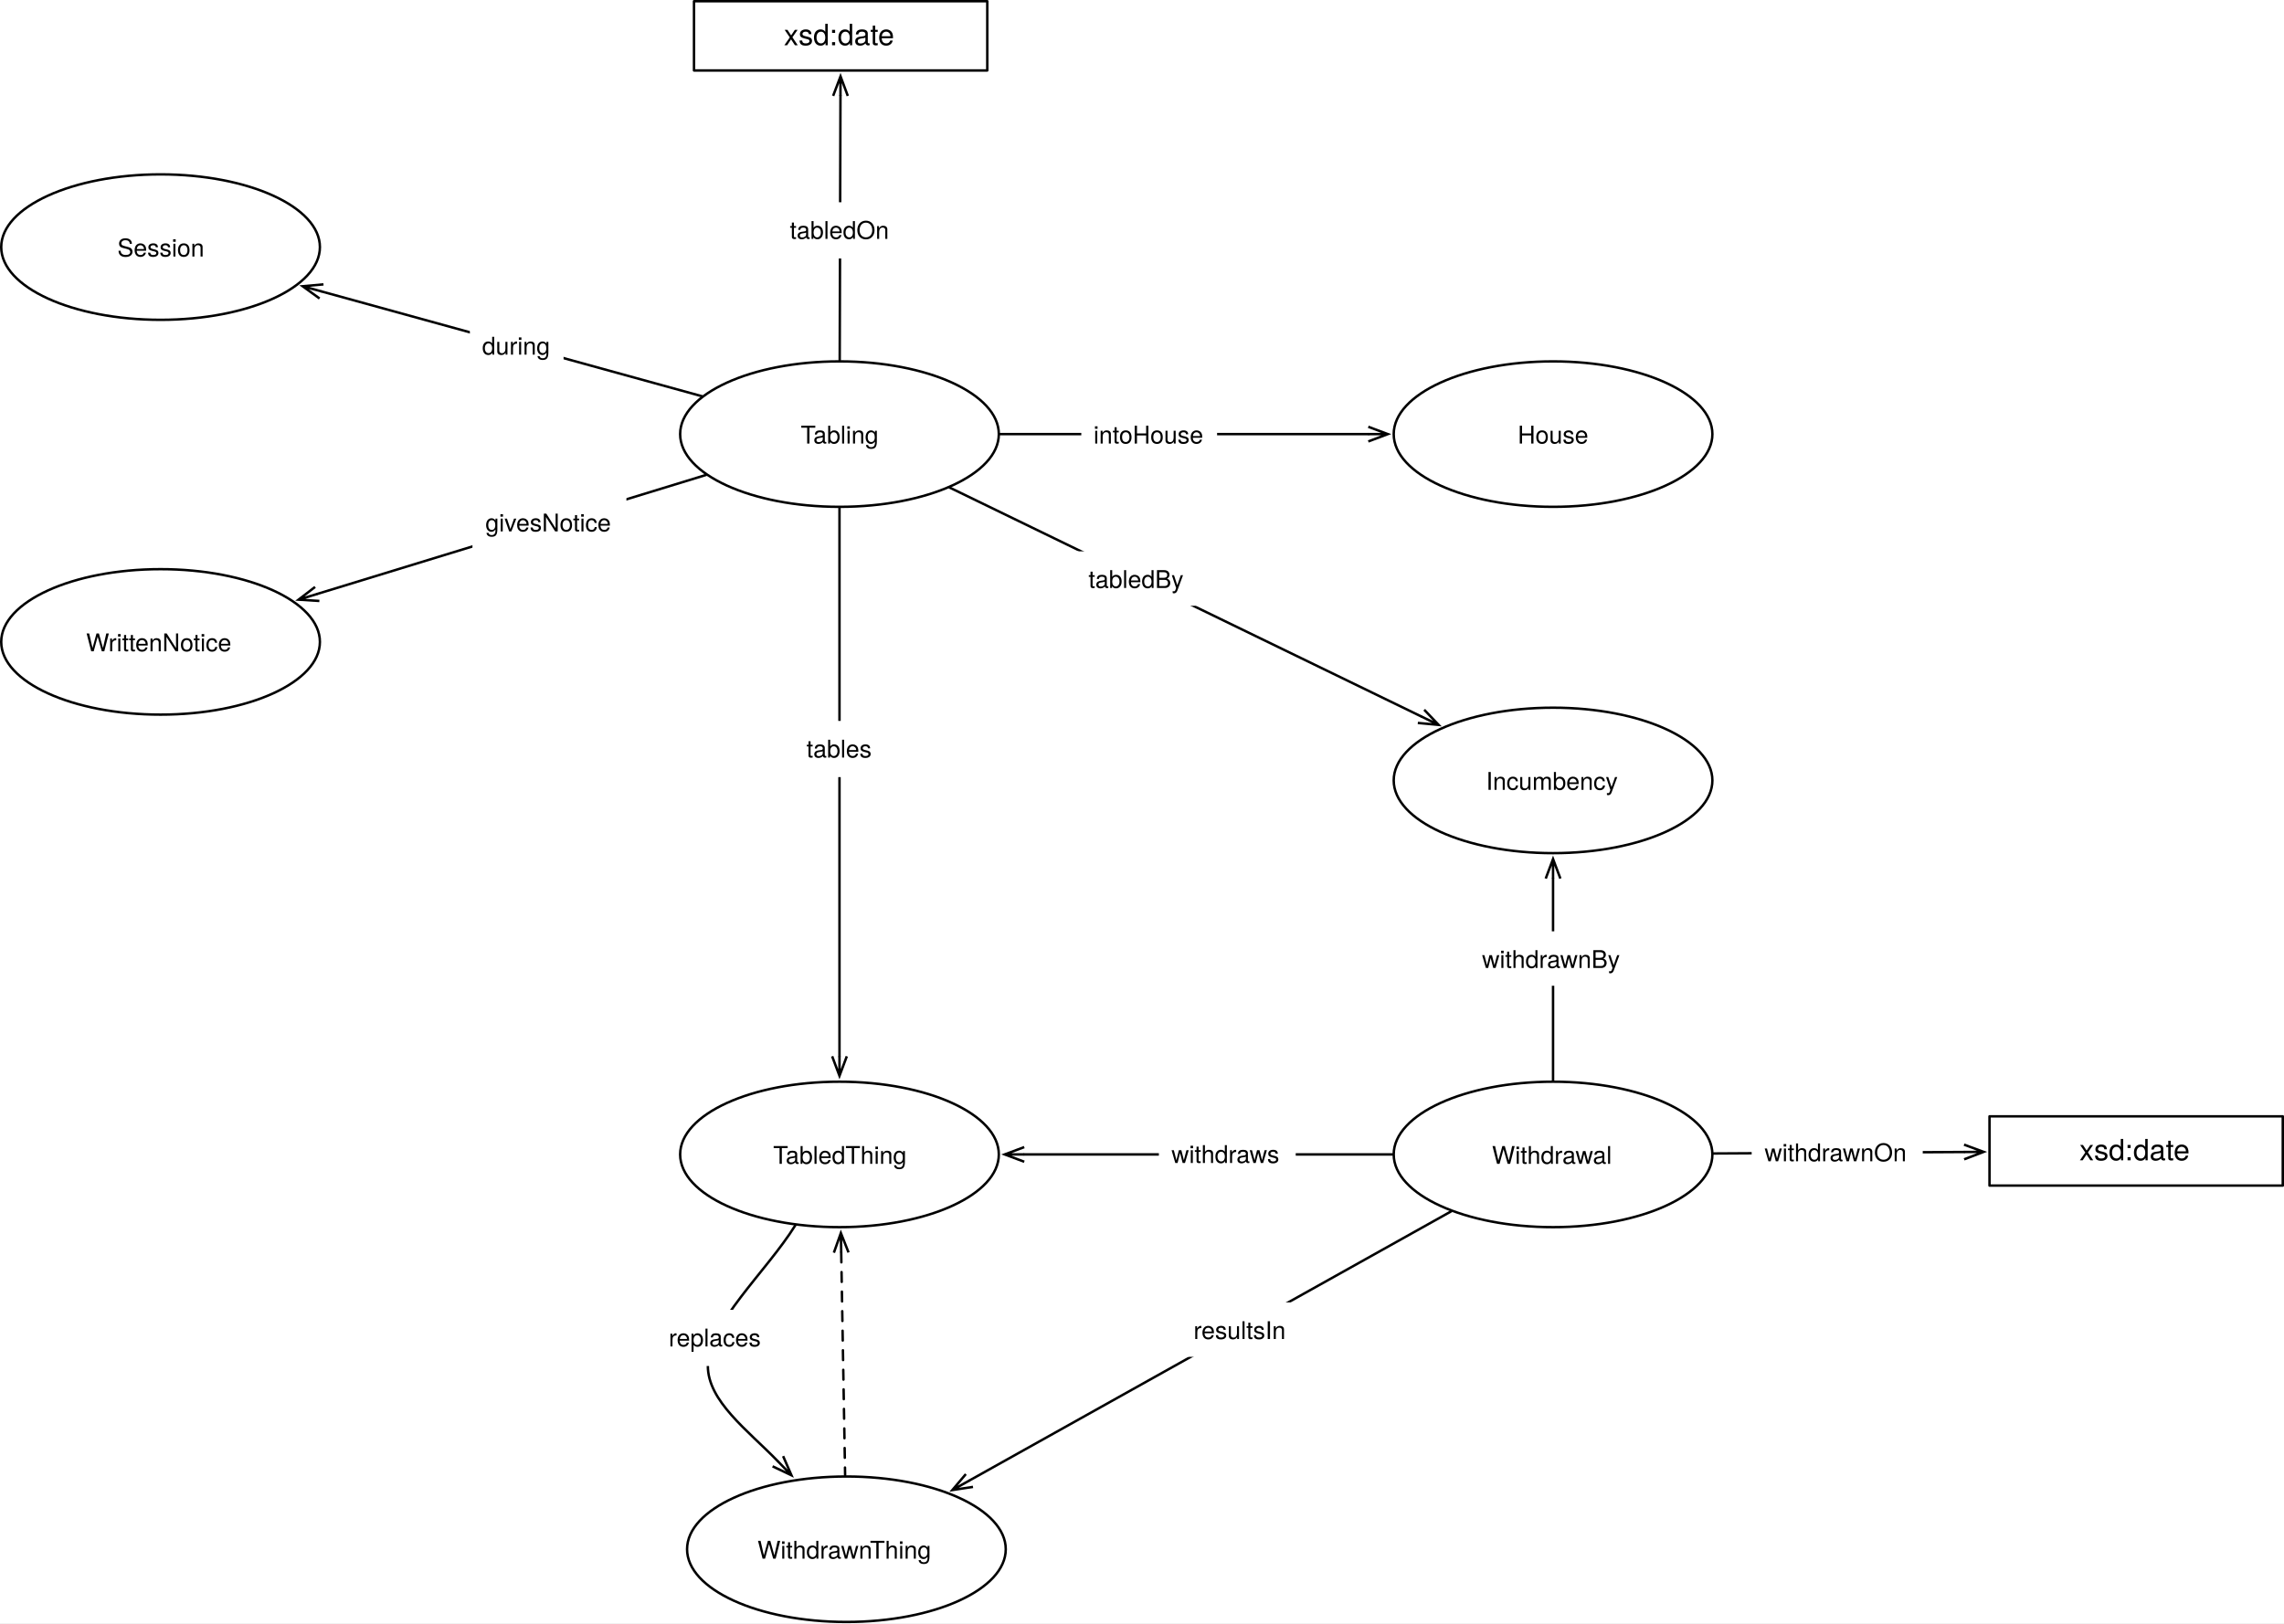
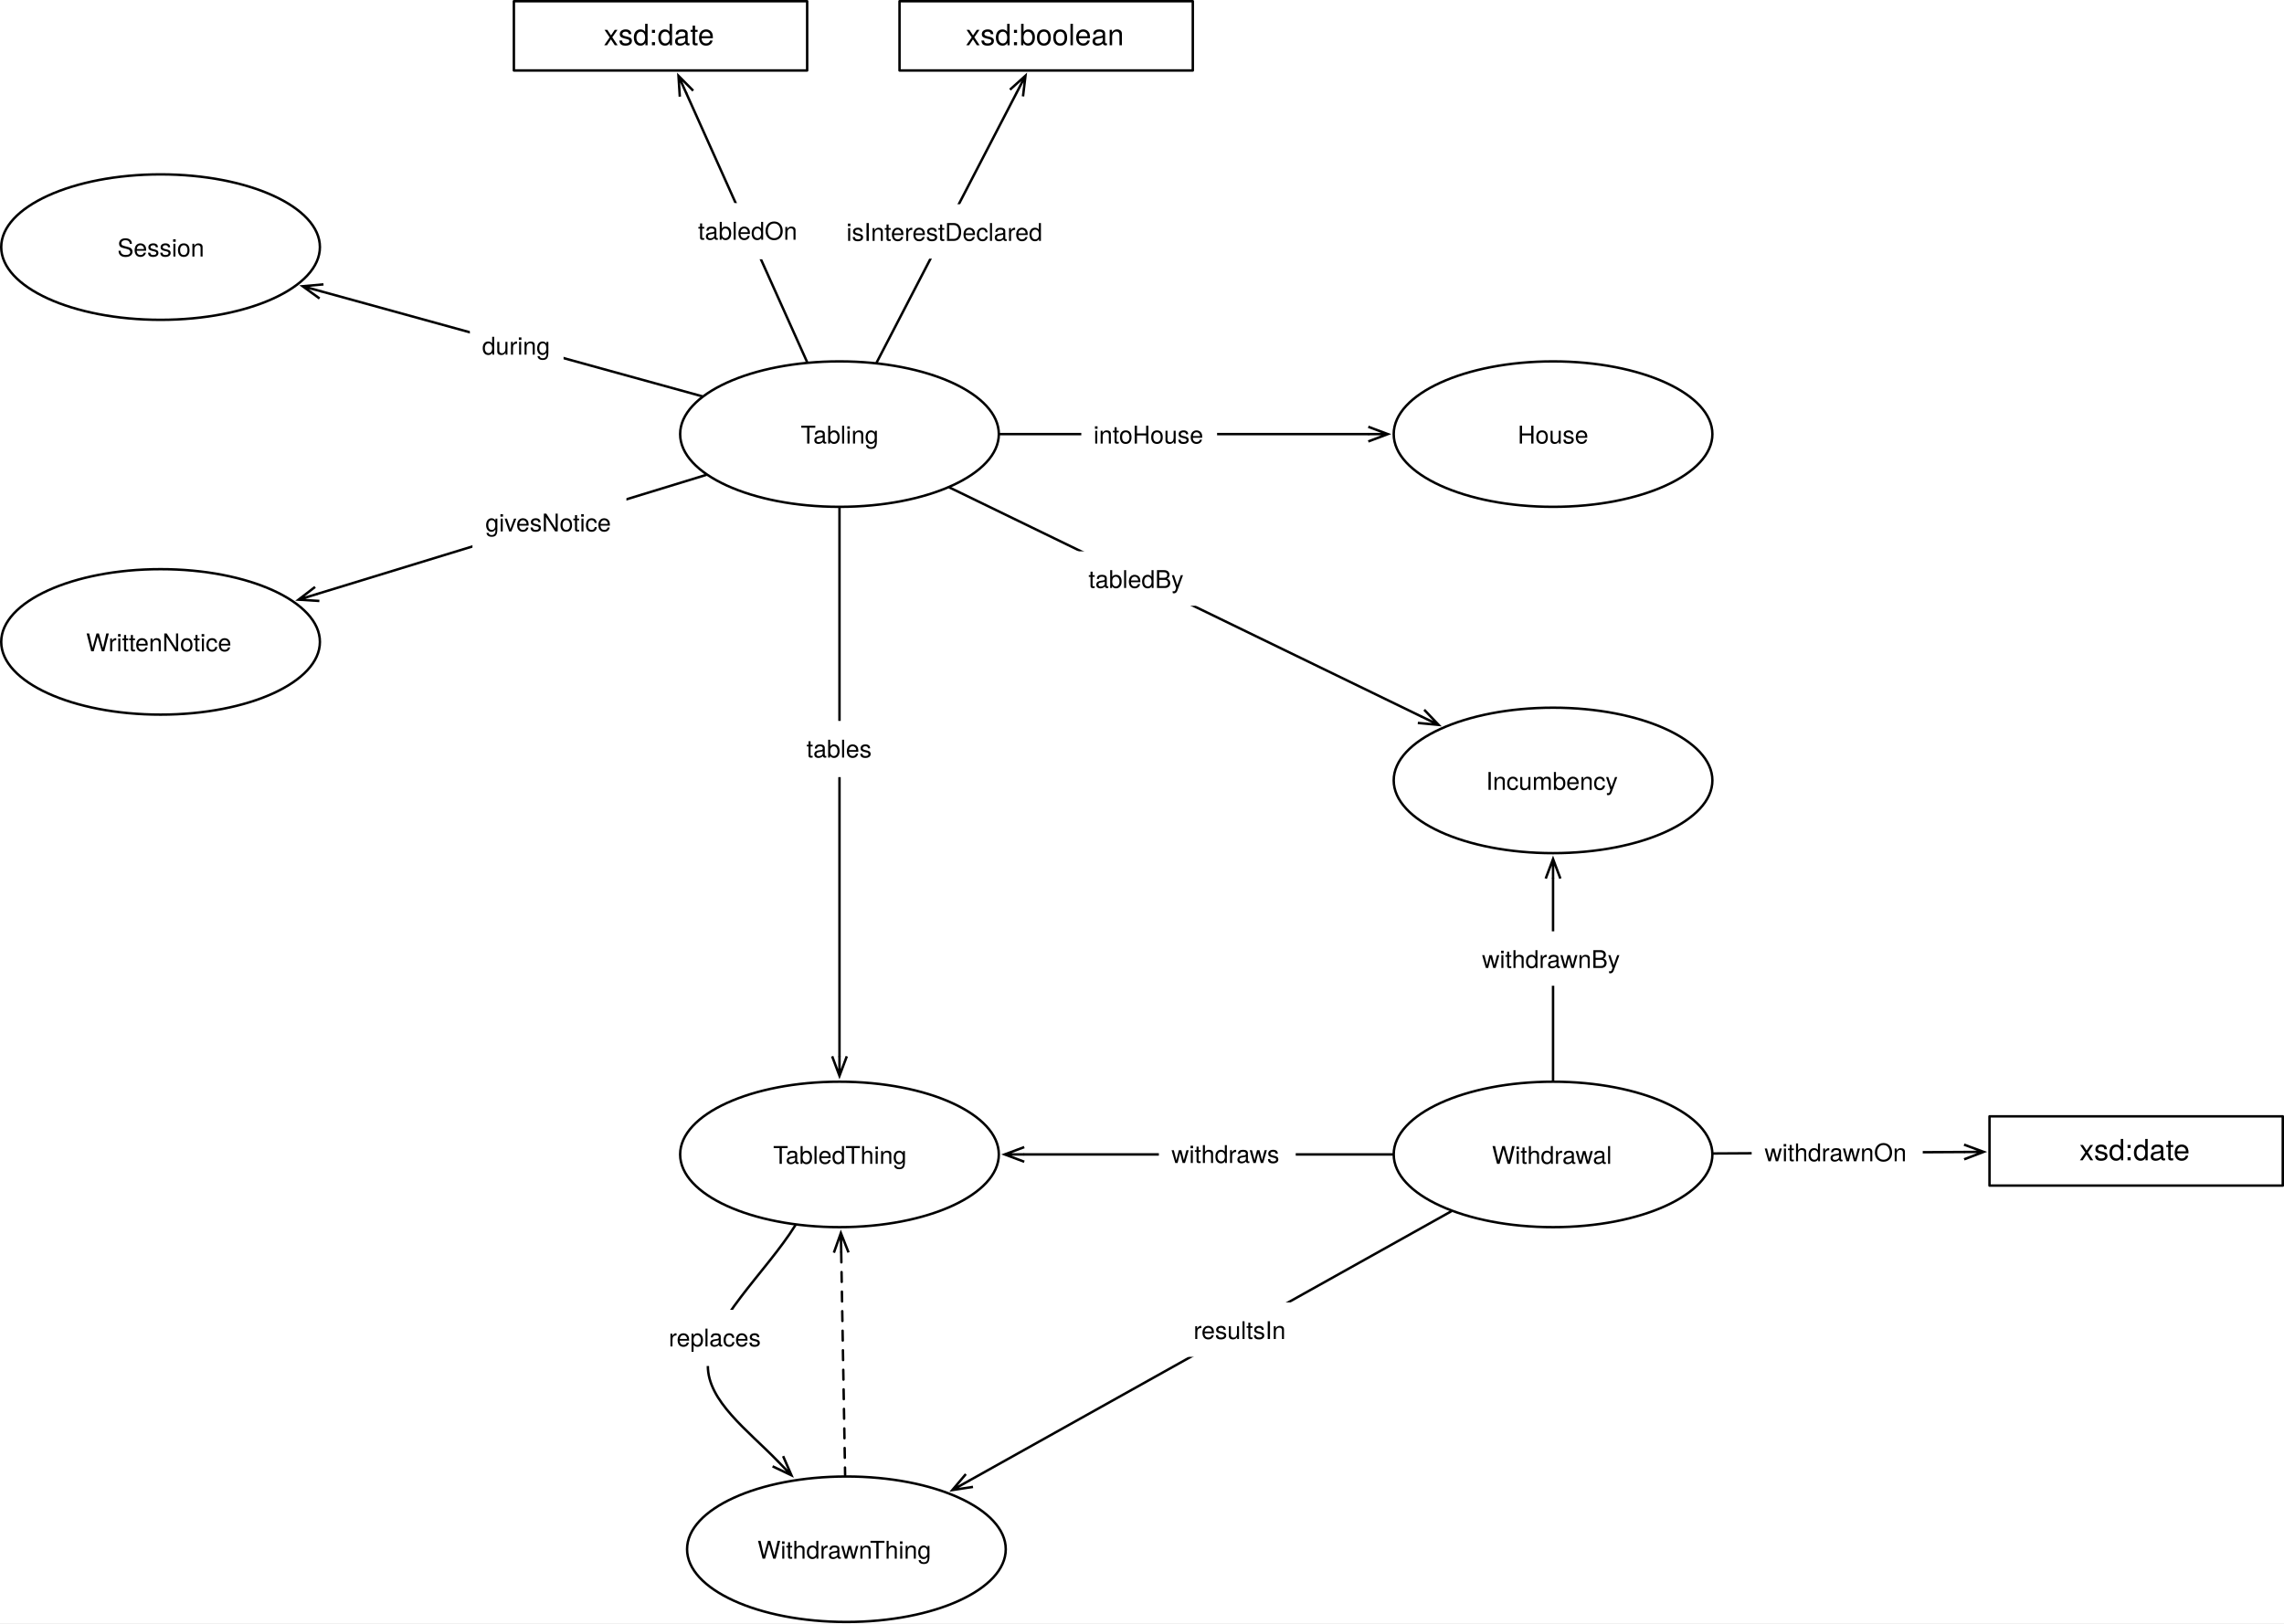
<svg xmlns="http://www.w3.org/2000/svg" version="1.1" viewBox="413.358 10.839 934.543 664.307" width="934.543" height="664.307">
  <defs>
    <marker orient="auto" overflow="visible" markerUnits="strokeWidth" id="StickArrow_Marker" stroke-linejoin="miter" stroke-miterlimit="10" viewBox="-1 -4 10 8" markerWidth="10" markerHeight="8" color="black">
      <g>
        <path d="M 8 0 L 0 0 M 0 -3 L 8 0 L 0 3" fill="none" stroke="currentColor" stroke-width="1" />
      </g>
    </marker>
    <marker orient="auto" overflow="visible" markerUnits="strokeWidth" id="StickArrow_Marker_2" stroke-linejoin="miter" stroke-miterlimit="10" viewBox="-9 -4 10 8" markerWidth="10" markerHeight="8" color="black">
      <g>
        <path d="M -8 0 L 0 0 M 0 3 L -8 0 L 0 -3" fill="none" stroke="currentColor" stroke-width="1" />
      </g>
    </marker>
  </defs>
-   <g id="Canvas_1" stroke-dasharray="none" fill-opacity="1" stroke="none" stroke-opacity="1" fill="none">
+   <g id="Canvas_1" fill="none" fill-opacity="1" stroke="none" stroke-opacity="1" stroke-dasharray="none">
    <rect fill="white" x="413.358" y="10.839" width="934.543" height="664.307" />
    <g id="Canvas_1_Layer_1">
      <g id="Graphic_908">
        <ellipse cx="1048.819" cy="330.236" rx="65.197" ry="29.764" fill="white" />
        <ellipse cx="1048.819" cy="330.236" rx="65.197" ry="29.764" stroke="black" stroke-linecap="round" stroke-linejoin="round" stroke-width="1" />
        <text transform="translate(1001.661 324.0962)" fill="black">
          <tspan font-family="Helvetica Neue" font-size="10" fill="black" x="19.737" y="10">Incumbency</tspan>
        </text>
      </g>
      <g id="Graphic_940">
        <ellipse cx="756.85" cy="188.504" rx="65.197" ry="29.764" fill="white" />
        <ellipse cx="756.85" cy="188.504" rx="65.197" ry="29.764" stroke="black" stroke-linecap="round" stroke-linejoin="round" stroke-width="1" />
        <text transform="translate(709.6929 182.3639)" fill="black">
          <tspan font-family="Helvetica Neue" font-size="10" fill="black" x="31.322" y="10">Tabling</tspan>
        </text>
      </g>
      <g id="Graphic_949">
        <ellipse cx="756.85" cy="483.307" rx="65.197" ry="29.764" fill="white" />
        <ellipse cx="756.85" cy="483.307" rx="65.197" ry="29.764" stroke="black" stroke-linecap="round" stroke-linejoin="round" stroke-width="1" />
        <text transform="translate(709.6929 477.1671)" fill="black">
          <tspan font-family="Helvetica Neue" font-size="10" fill="black" x="20.022" y="10">TabledThing</tspan>
        </text>
      </g>
      <g id="Line_950">
        <line x1="702.212" y1="205.23" x2="543.159" y2="253.919" marker-end="url(#StickArrow_Marker)" stroke="black" stroke-linecap="round" stroke-linejoin="round" stroke-width="1" />
      </g>
      <g id="Graphic_951">
        <rect x="606.669" y="213.335" width="63" height="23" fill="white" />
        <text transform="translate(611.9695 218.3348)" fill="black">
          <tspan font-family="Helvetica Neue" font-size="10" fill="black" x="731859e-18" y="10">givesNotice</tspan>
        </text>
      </g>
      <g id="Graphic_153">
-         <rect x="697.323" y="11.339" width="120" height="28.346" fill="white" />
-         <rect x="697.323" y="11.339" width="120" height="28.346" stroke="black" stroke-linecap="round" stroke-linejoin="round" stroke-width="1" />
-         <text transform="translate(702.3228 18.34381)" fill="black">
+         <rect x="623.622" y="11.339" width="120" height="28.346" fill="white" />
+         <rect x="623.622" y="11.339" width="120" height="28.346" stroke="black" stroke-linecap="round" stroke-linejoin="round" stroke-width="1" />
+         <text transform="translate(628.622 18.34381)" fill="black">
          <tspan font-family="Helvetica Neue" font-size="12" fill="black" x="31.774" y="11">xsd:date</tspan>
        </text>
      </g>
      <g id="Line_154">
-         <line x1="756.938" y1="158.24" x2="757.252" y2="50.085" marker-end="url(#StickArrow_Marker)" stroke="black" stroke-linecap="round" stroke-linejoin="round" stroke-width="1" />
+         <line x1="743.545" y1="158.888" x2="694.252" y2="49.172" marker-end="url(#StickArrow_Marker)" stroke="black" stroke-linecap="round" stroke-linejoin="round" stroke-width="1" />
      </g>
      <g id="Graphic_155">
-         <rect x="731.092" y="93.616" width="52" height="23" fill="white" />
-         <text transform="translate(736.5271 98.61593)" fill="black">
+         <rect x="693.537" y="93.952" width="52" height="23" fill="white" />
+         <text transform="translate(698.9724 98.95237)" fill="black">
          <tspan font-family="Helvetica Neue" font-size="10" fill="black" x="50803806e-20" y="10">tabledOn</tspan>
        </text>
      </g>
      <g id="Graphic_962">
        <ellipse cx="1048.819" cy="188.504" rx="65.197" ry="29.764" fill="white" />
        <ellipse cx="1048.819" cy="188.504" rx="65.197" ry="29.764" stroke="black" stroke-linecap="round" stroke-linejoin="round" stroke-width="1" />
        <text transform="translate(1001.661 182.3639)" fill="black">
          <tspan font-family="Helvetica Neue" font-size="10" fill="black" x="32.712" y="10">House</tspan>
        </text>
      </g>
      <g id="Line_963">
        <line x1="822.547" y1="188.504" x2="973.222" y2="188.504" marker-end="url(#StickArrow_Marker)" stroke="black" stroke-linecap="round" stroke-linejoin="round" stroke-width="1" />
      </g>
      <g id="Graphic_964">
        <rect x="855.791" y="177.364" width="55.56" height="22.28" fill="white" />
        <text transform="translate(860.791 182.3639)" fill="black">
          <tspan font-family="Helvetica Neue" font-size="10" fill="black" x="6536993e-19" y="10">intoHouse</tspan>
        </text>
      </g>
      <g id="Line_965">
        <line x1="801.966" y1="210.404" x2="994.798" y2="304.012" marker-end="url(#StickArrow_Marker)" stroke="black" stroke-linecap="round" stroke-linejoin="round" stroke-width="1" />
      </g>
      <g id="Graphic_966">
        <rect x="853.723" y="236.482" width="49.82" height="22.28" fill="white" />
        <text transform="translate(858.7228 241.4816)" fill="black">
          <tspan font-family="Helvetica Neue" font-size="10" fill="black" x="0" y="10">tabledBy</tspan>
        </text>
      </g>
      <g id="Graphic_967">
        <ellipse cx="479.055" cy="273.543" rx="65.197" ry="29.764" fill="white" />
        <ellipse cx="479.055" cy="273.543" rx="65.197" ry="29.764" stroke="black" stroke-linecap="round" stroke-linejoin="round" stroke-width="1" />
        <text transform="translate(431.8976 267.4033)" fill="black">
          <tspan font-family="Helvetica Neue" font-size="10" fill="black" x="16.692" y="10">WrittenNotice</tspan>
        </text>
      </g>
      <g id="Line_968">
        <line x1="756.85" y1="218.768" x2="756.85" y2="443.143" marker-end="url(#StickArrow_Marker)" stroke="black" stroke-linecap="round" stroke-linejoin="round" stroke-width="1" />
      </g>
      <g id="Graphic_969">
        <rect x="737.85" y="305.883" width="38" height="23" fill="white" />
        <text transform="translate(743.3304 310.8829)" fill="black">
          <tspan font-family="Helvetica Neue" font-size="10" fill="black" x="4352074e-19" y="10">tables</tspan>
        </text>
      </g>
      <g id="Graphic_970">
        <ellipse cx="479.055" cy="111.969" rx="65.197" ry="29.764" fill="white" />
        <ellipse cx="479.055" cy="111.969" rx="65.197" ry="29.764" stroke="black" stroke-linecap="round" stroke-linejoin="round" stroke-width="1" />
        <text transform="translate(431.8976 105.8285)" fill="black">
          <tspan font-family="Helvetica Neue" font-size="10" fill="black" x="29.472" y="10">Session</tspan>
        </text>
      </g>
      <g id="Line_971">
        <line x1="700.536" y1="172.989" x2="544.914" y2="130.113" marker-end="url(#StickArrow_Marker)" stroke="black" stroke-linecap="round" stroke-linejoin="round" stroke-width="1" />
      </g>
      <g id="Graphic_972">
        <rect x="605.614" y="140.978" width="38.34" height="22.28" fill="white" />
        <text transform="translate(610.6139 145.9783)" fill="black">
          <tspan font-family="Helvetica Neue" font-size="10" fill="black" x="7105427e-20" y="10">during</tspan>
        </text>
      </g>
      <g id="Graphic_976">
        <ellipse cx="1048.819" cy="483.307" rx="65.197" ry="29.764" fill="white" />
        <ellipse cx="1048.819" cy="483.307" rx="65.197" ry="29.764" stroke="black" stroke-linecap="round" stroke-linejoin="round" stroke-width="1" />
        <text transform="translate(1001.661 477.1671)" fill="black">
          <tspan font-family="Helvetica Neue" font-size="10" fill="black" x="22.162" y="10">Withdrawal</tspan>
        </text>
      </g>
      <g id="Graphic_978">
        <ellipse cx="759.685" cy="644.882" rx="65.197" ry="29.764" fill="white" />
        <ellipse cx="759.685" cy="644.882" rx="65.197" ry="29.764" stroke="black" stroke-linecap="round" stroke-linejoin="round" stroke-width="1" />
        <text transform="translate(712.5276 638.7419)" fill="black">
          <tspan font-family="Helvetica Neue" font-size="10" fill="black" x="10.767" y="10">WithdrawnThing</tspan>
        </text>
      </g>
      <g id="Line_979">
        <line x1="983.122" y1="483.307" x2="832.447" y2="483.307" marker-end="url(#StickArrow_Marker)" stroke="black" stroke-linecap="round" stroke-linejoin="round" stroke-width="1" />
      </g>
      <g id="Graphic_980">
        <rect x="887.53" y="471.807" width="56" height="23" fill="white" />
        <text transform="translate(892.6702 476.8071)" fill="black">
          <tspan font-family="Helvetica Neue" font-size="10" fill="black" x="58264504e-20" y="10">withdraws</tspan>
        </text>
      </g>
      <g id="Line_981">
        <path d="M 738.749 512.365 C 726.831 531.496 703.093 552.437 702.992 569.764 C 702.907 584.27 719.39 596.25 731.633 608.875" marker-end="url(#StickArrow_Marker)" stroke="black" stroke-linecap="round" stroke-linejoin="round" stroke-width="1" />
      </g>
      <g id="Graphic_982">
        <rect x="681.867" y="546.893" width="48" height="23" fill="white" />
        <text transform="translate(686.9771 551.8927)" fill="black">
          <tspan font-family="Helvetica Neue" font-size="10" fill="black" x="0" y="10">replaces</tspan>
        </text>
      </g>
      <g id="Graphic_983">
        <rect x="1227.402" y="467.717" width="120" height="28.346" fill="white" />
        <rect x="1227.402" y="467.717" width="120" height="28.346" stroke="black" stroke-linecap="round" stroke-linejoin="round" stroke-width="1" />
        <text transform="translate(1232.402 474.7218)" fill="black">
          <tspan font-family="Helvetica Neue" font-size="12" fill="black" x="31.774" y="11">xsd:date</tspan>
        </text>
      </g>
      <g id="Line_984">
        <line x1="1114.51" y1="482.917" x2="1217.002" y2="482.308" marker-end="url(#StickArrow_Marker)" stroke="black" stroke-linecap="round" stroke-linejoin="round" stroke-width="1" />
      </g>
      <g id="Graphic_985">
        <rect x="1130.086" y="471.116" width="70" height="23" fill="white" />
        <text transform="translate(1135.366 476.1164)" fill="black">
          <tspan font-family="Helvetica Neue" font-size="10" fill="black" x="0" y="10">withdrawnOn</tspan>
        </text>
      </g>
      <g id="Line_987">
        <line x1="1048.819" y1="453.043" x2="1048.819" y2="370.4" marker-end="url(#StickArrow_Marker)" stroke="black" stroke-linecap="round" stroke-linejoin="round" stroke-width="1" />
      </g>
      <g id="Graphic_986">
        <rect x="1014.754" y="391.995" width="68.13" height="22.28" fill="white" />
        <text transform="translate(1019.754 396.9951)" fill="black">
          <tspan font-family="Helvetica Neue" font-size="10" fill="black" x="50803806e-20" y="10">withdrawnBy</tspan>
        </text>
      </g>
      <g id="Line_988">
        <line x1="757.555" y1="523.468" x2="759.154" y2="614.619" marker-start="url(#StickArrow_Marker_2)" stroke="black" stroke-linecap="round" stroke-linejoin="round" stroke-dasharray="4.0,4.0" stroke-width="1" />
      </g>
      <g id="Line_990">
        <line x1="1007.132" y1="506.603" x2="810.014" y2="616.757" marker-end="url(#StickArrow_Marker)" stroke="black" stroke-linecap="round" stroke-linejoin="round" stroke-width="1" />
      </g>
      <g id="Graphic_989">
        <rect x="896.72" y="543.864" width="47.6" height="22.28" fill="white" />
        <text transform="translate(901.72 548.8635)" fill="black">
          <tspan font-family="Helvetica Neue" font-size="10" fill="black" x="0" y="10">resultsIn</tspan>
        </text>
      </g>
+       <g id="Graphic_991">
+         <rect x="781.417" y="11.339" width="120" height="28.346" fill="white" />
+         <rect x="781.417" y="11.339" width="120" height="28.346" stroke="black" stroke-linecap="round" stroke-linejoin="round" stroke-width="1" />
+         <text transform="translate(786.4173 18.34381)" fill="black">
+           <tspan font-family="Helvetica Neue" font-size="12" fill="black" x="22.108" y="11">xsd:boolean</tspan>
+         </text>
+       </g>
+       <g id="Line_993">
+         <line x1="772.11" y1="159.094" x2="829.274" y2="48.916" marker-end="url(#StickArrow_Marker)" stroke="black" stroke-linecap="round" stroke-linejoin="round" stroke-width="1" />
+       </g>
+       <g id="Graphic_992">
+         <rect x="754.695" y="94.42" width="90.38" height="22.28" fill="white" />
+         <text transform="translate(759.695 99.42008)" fill="black">
+           <tspan font-family="Helvetica Neue" font-size="10" fill="black" x="5115908e-19" y="10">isInterestDeclared</tspan>
+         </text>
+       </g>
    </g>
  </g>
</svg>
